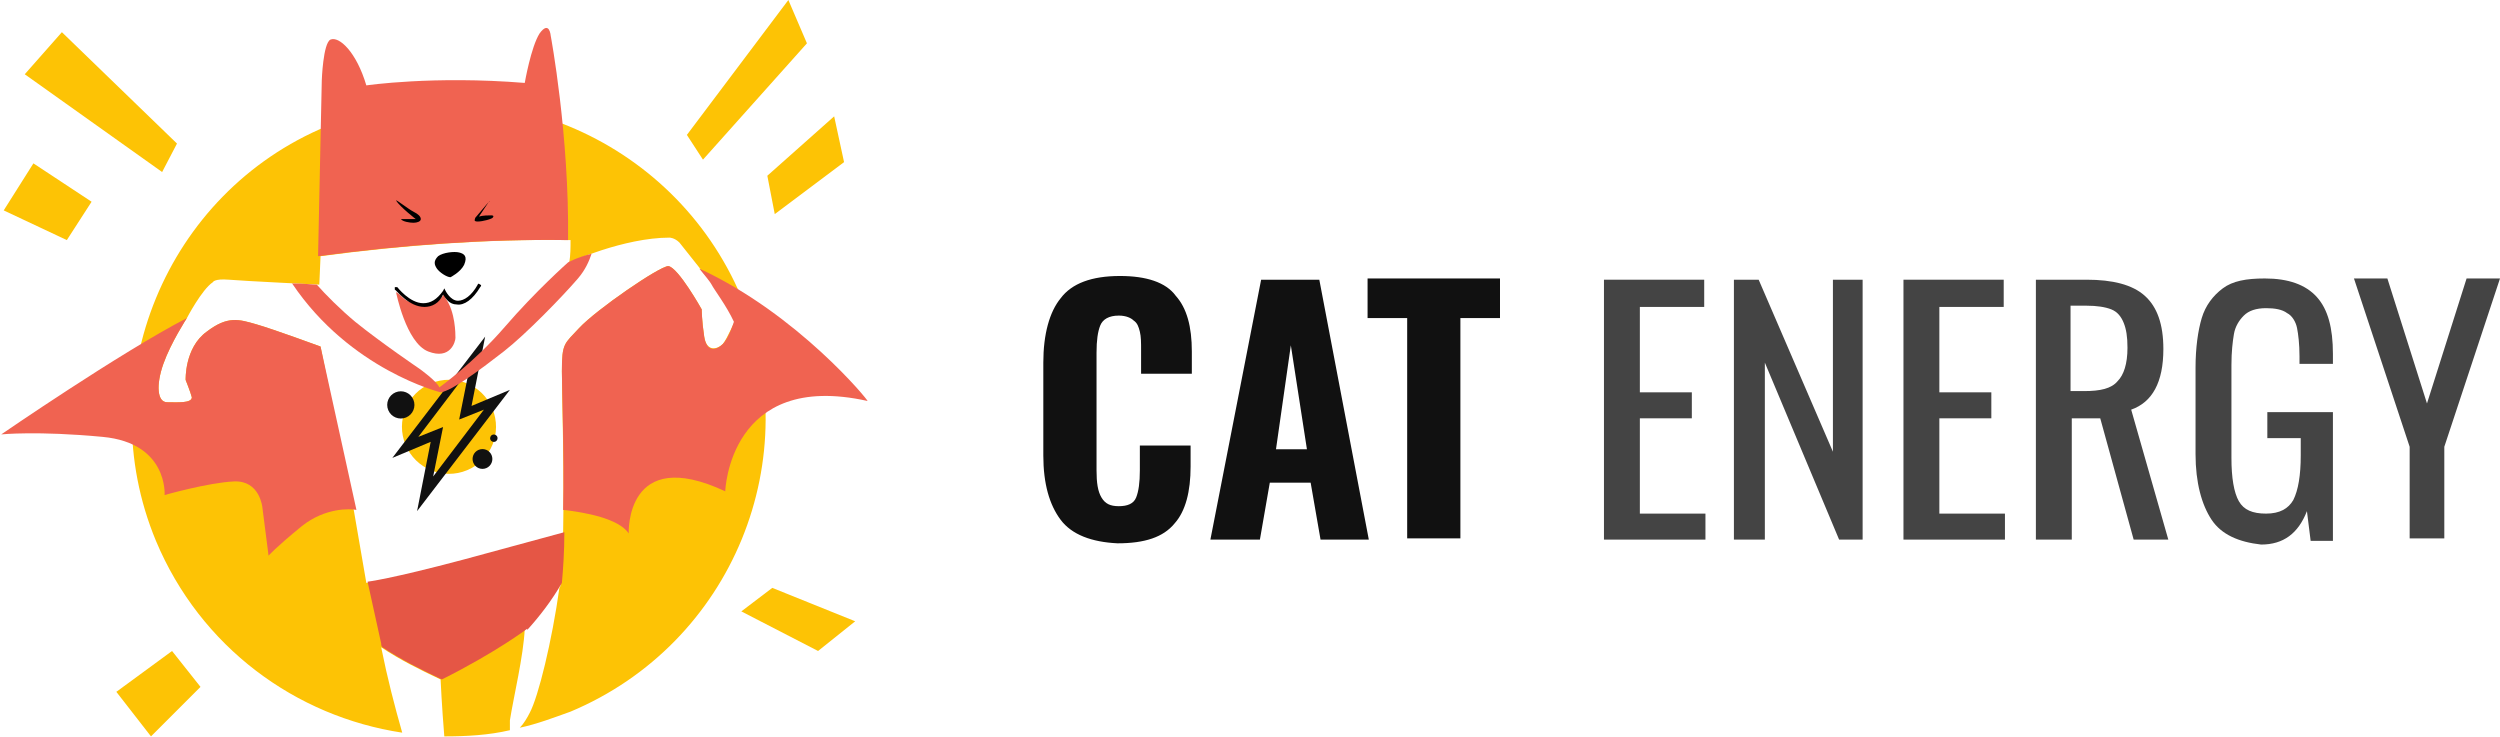
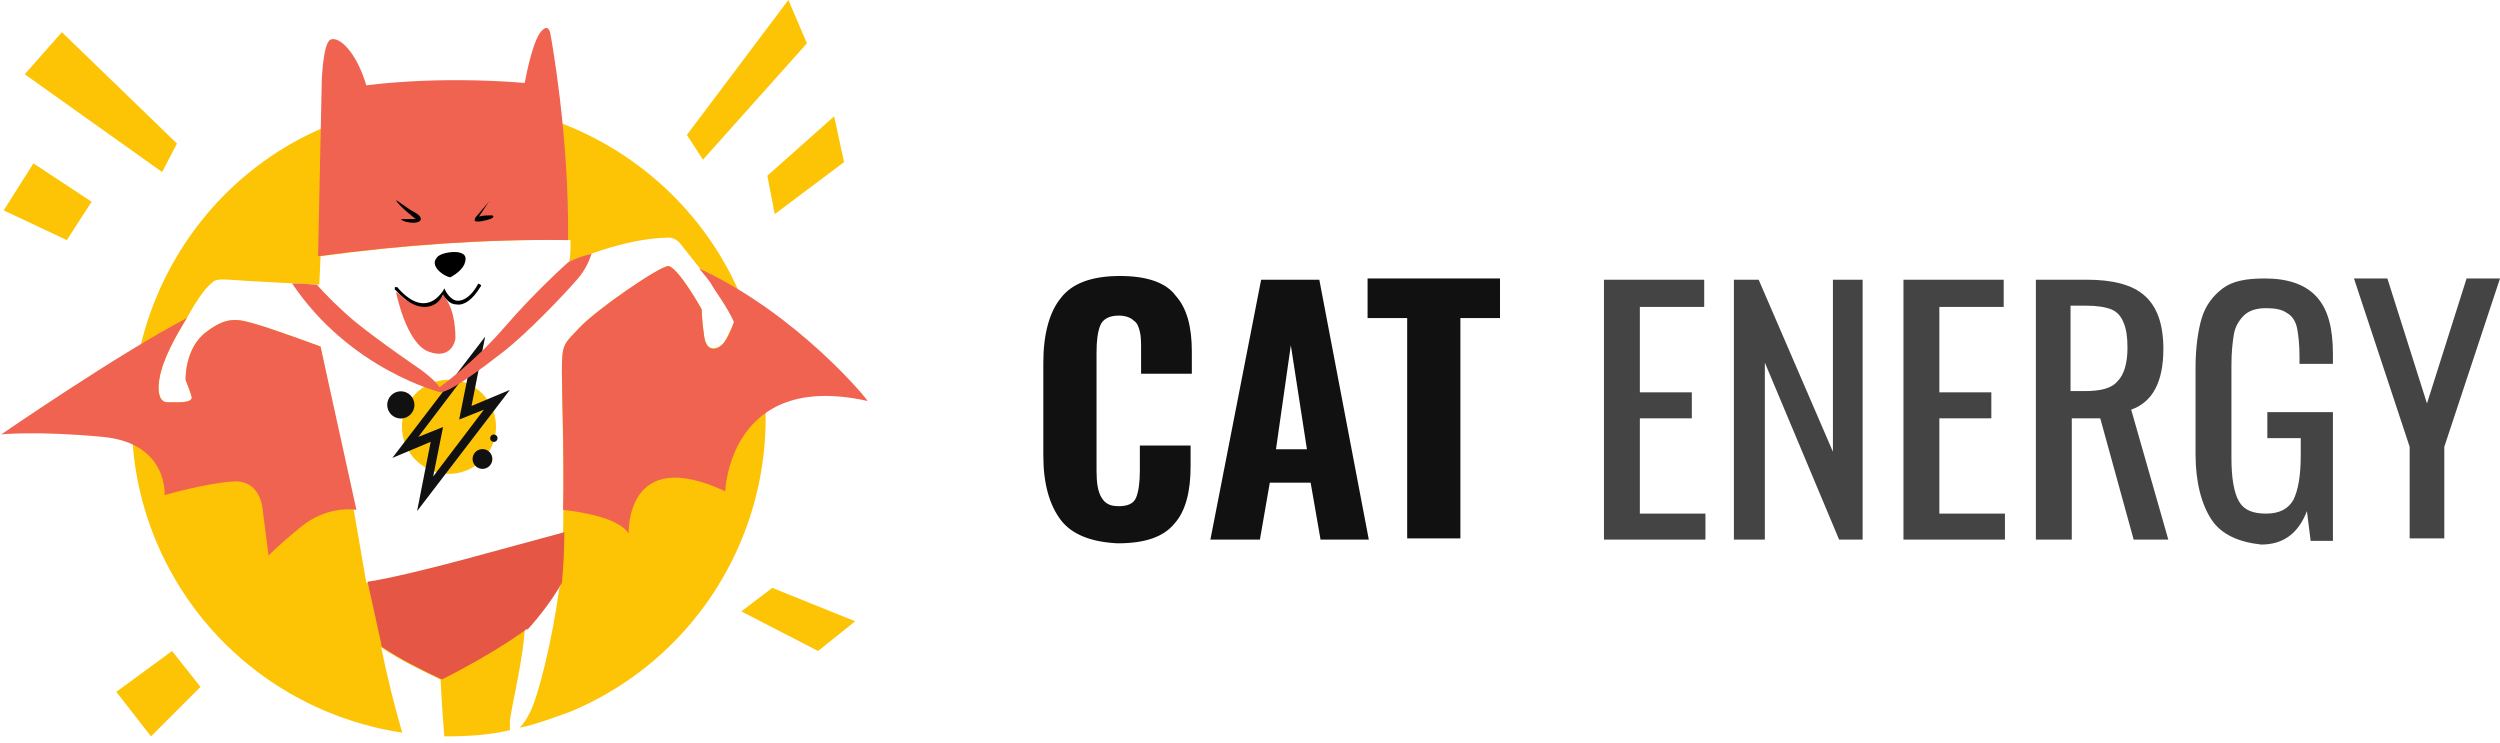
- <svg xmlns="http://www.w3.org/2000/svg" version="1.1" id="Layer_1" x="0px" y="0px" viewBox="0 0 202 59.5" style="enable-background:new 0 0 202 59.5;" xml:space="preserve">
-   <style type="text/css">
-     .st0 {
-       fill: #FDC305;
-     }
-     .st1 {
-       fill: #F06351;
-     }
-     .st2 {
-       fill: #E55645;
-     }
-     .st3 {
-       fill: #111111;
-     }
-     .st4 {
-       fill: #444444;
-     }
-   </style>
-   <path class="st0" d="M59.9,24c-5.5-13-20.5-19.2-33.5-13.8S7.2,30.7,12.6,43.7c3.6,8.6,11.3,14.2,19.9,15.5   c-0.6-2.1-1.2-4.4-1.7-6.9c1.5,1,3.1,1.8,4.8,2.6c0,0,0,0,0,0c0,0,0.1,2.2,0.3,4.6c1.8,0,3.6-0.1,5.3-0.5c0-0.2,0-0.4,0-0.8   c0.3-1.9,1.1-5.2,1.2-7.4c1.1-1.1,2.1-2.3,2.9-3.7c0,0,0,0,0,0c0,0.1,0,0.3-0.1,0.4c-0.6,4.3-1.7,8.8-2.4,10.1   c-0.2,0.4-0.5,0.9-0.8,1.2c1.4-0.3,2.7-0.8,4.1-1.3C59.2,52,65.3,37,59.9,24z M58.4,27.8c-0.4,0.4-1.3,0.7-1.5-0.6S56.7,25,56.7,25   s-1.9-3.4-2.7-3.5c-0.7,0-5.8,3.5-7.2,5c-1.2,1.3-1.4,1.2-1.4,3.5c0,1.7,0.2,8.2,0.1,13.1v0v0c0,0-2.2,0.6-8.1,2.2   c-6,1.6-7.8,1.8-7.8,1.8l-1-5.8c0,0,0,0,0,0c0,0,0,0,0,0c0,0,0,0,0,0c0,0,0,0,0,0c0,0,0,0,0,0c0,0,0,0,0,0L25.9,28   c0,0-3.8-1.4-5.2-1.8c-1.4-0.4-2.3-0.7-4,0.6c-1.8,1.3-1.7,3.9-1.7,3.9s0.4,1,0.5,1.4c0,0.5-1.2,0.4-2,0.4s-0.9-1.4-0.3-3.1   c0.6-1.7,1.9-3.7,1.9-3.7s1.2-2.3,2.1-2.9c0,0,0.1-0.3,1.3-0.2c1.1,0.1,7.3,0.4,7.3,0.4l0.1-2.3c6.7-0.9,13.5-1.4,20.2-1.3   c0,0.6,0,1.2-0.1,1.8c0,0,4.4-2,8.1-2c0,0,0.4,0,0.8,0.4c0.3,0.4,2.4,3,2.7,3.4c0.2,0.4,1.2,1.7,1.8,3C59.3,26,58.8,27.3,58.4,27.8z   " />
-   <path class="st1" d="M56.5,21.7c0.5,0.6,0.9,1.1,1,1.3c0.2,0.4,1.2,1.7,1.8,3c0,0-0.4,1.3-0.9,1.8s-1.3,0.7-1.5-0.6S56.7,25,56.7,25   s-1.9-3.4-2.7-3.5c-0.7,0-5.8,3.5-7.2,5c-1.2,1.3-1.4,1.2-1.4,3.5c0,1.5,0.2,6.6,0.1,11.2c1.8,0.2,4.5,0.7,5.3,1.9   c0,0-0.3-7.2,7.8-3.4c0,0,0.3-9.8,11.5-7.3C70.2,32.4,64.5,25.4,56.5,21.7z" />
-   <path class="st1" d="M45.9,19.4c0.1-8.5-1.4-16.5-1.4-16.5s-0.1-1.3-0.9-0.2c-0.7,1.1-1.2,4-1.2,4C35,6.1,29.6,6.9,29.6,6.9   c-0.8-2.7-2.2-4-2.9-3.7C26.1,3.5,26,6.5,26,6.5l-0.3,14.2C32.4,19.8,39.2,19.3,45.9,19.4z" />
-   <path class="st2" d="M45.4,47.1c0.1-1.1,0.2-2.5,0.2-4.1c0,0-2.2,0.6-8.1,2.2c-6,1.6-7.8,1.8-7.8,1.8l1.1,5c0,0.1,0,0.2,0.1,0.3   c1.5,1,3.1,1.8,4.8,2.6c4.4-2.2,6.9-4.1,6.9-4.1c0,0,0,0,0,0.1C43.6,49.8,44.6,48.5,45.4,47.1z" />
-   <path d="M32,16.2c0-0.1,1,0.7,1.4,0.9c0.4,0.2,0.6,0.4,0.6,0.6c0,0.2-0.3,0.3-0.6,0.3s-0.9-0.1-1-0.3c0,0,0.6,0,0.9,0h0.3   C33.7,17.8,32.3,16.7,32,16.2z" />
-   <path d="M39.5,16.3c0,0-1.1,1.3-1.1,1.3c0,0.1-0.2,0.3,0.2,0.3c0.4,0,1.1-0.2,1.2-0.3c0.1-0.1,0.1-0.2-0.1-0.2c-0.2,0-0.7,0-1,0.1   L39.5,16.3C39.6,16.3,39.6,16.2,39.5,16.3z" />
-   <path d="M36.4,22.4c0,0,0.8-0.4,1.1-1c0.3-0.7,0-0.9-0.4-1s-1.3,0-1.7,0.3c-0.4,0.4-0.3,0.7-0.1,1C35.5,22,36.1,22.4,36.4,22.4z" />
-   <path class="st1" d="M35.9,23.7c0,0-0.2,0.4-0.5,0.6c-0.2,0.2-0.6,0.4-1,0.4c-0.6,0-1.1-0.2-1.5-0.4c-0.2-0.1-0.4-0.3-0.5-0.4   c-0.2-0.2-0.4-0.3-0.4-0.3s0.8,4.1,2.6,4.8c1.8,0.7,2.2-0.8,2.2-1.1c0-0.3,0-2.1-0.8-3.2C36.1,23.6,36,23.8,35.9,23.7z" />
-   <g>
-     <path d="M34.3,24.8C34.3,24.8,34.3,24.8,34.3,24.8c-1.3,0-2.3-1.4-2.4-1.4c0-0.1,0-0.2,0-0.2c0.1,0,0.2,0,0.2,0c0,0,1,1.3,2.1,1.3     c0,0,0,0,0,0c0.6,0,1.1-0.3,1.6-1l0.1-0.2l0.1,0.2c0,0,0.4,0.8,1,0.8c0.5,0,1.1-0.4,1.6-1.3c0-0.1,0.1-0.1,0.2,0     c0.1,0,0.1,0.1,0,0.2c-0.6,1-1.3,1.5-1.9,1.4c-0.6,0-0.9-0.5-1.1-0.8C35.5,24.5,34.9,24.8,34.3,24.8z" />
-   </g>
-   <ellipse transform="matrix(0.9227 -0.3855 0.3855 0.9227 -10.5155 16.6462)" class="st0" cx="36.3" cy="34.5" rx="3.8" ry="3.8" />
-   <path class="st3" d="M41.2,31.5l-3.1,1.3l1.1-5.6l-7.5,9.8l3.1-1.3l-1.1,5.6L41.2,31.5z M33.8,35.3l4.1-5.4l-0.8,4l2-0.8L35,38.5   l0.8-4L33.8,35.3z" />
-   <ellipse transform="matrix(0.9227 -0.3855 0.3855 0.9227 -10.1149 15.0347)" class="st3" cx="32.4" cy="32.7" rx="1.1" ry="1.1" />
-   <ellipse transform="matrix(0.9227 -0.3855 0.3855 0.9227 -11.304 17.8881)" class="st3" cx="39" cy="37.1" rx="0.8" ry="0.8" />
-   <ellipse transform="matrix(0.9227 -0.3855 0.3855 0.9227 -10.5603 18.1253)" class="st3" cx="39.9" cy="35.4" rx="0.3" ry="0.3" />
-   <path class="st1" d="M45.9,21.2c0,0-2.6,2.3-5.1,5.2s-5.3,4.9-5.3,4.9c-0.2-0.5-1.6-1.5-1.6-1.5s-3.1-2.1-5.2-3.8   c-1.2-1-2.4-2.2-3.1-3c-0.3,0-1.1-0.1-2-0.1c4.7,7,12,8.8,12,8.8c0.9-0.1,3.3-1.9,5.1-3.3c1.8-1.4,4.8-4.5,6-5.9   c0.6-0.7,0.9-1.4,1.1-2C46.6,20.8,45.9,21.2,45.9,21.2z" />
-   <polygon class="st0" points="65.2,3.5 56.8,12.9 55.5,10.9 63.7,0 " />
-   <polygon class="st0" points="62.6,17.3 68.2,13.1 67.4,9.4 62,14.2 " />
-   <polygon class="st0" points="59.9,49.4 66.1,52.6 69.1,50.2 62.4,47.5 " />
-   <polygon class="st0" points="2,6 5,2.6 14.3,11.6 13.1,13.9 " />
-   <polygon class="st0" points="7.4,16.3 2.7,13.2 0.3,17 5.4,19.4 " />
-   <polygon class="st0" points="13.9,52.6 9.4,55.9 12.2,59.5 16.2,55.5 " />
-   <path class="st1" d="M25.9,28c0,0-3.8-1.4-5.2-1.8c-1.4-0.4-2.3-0.7-4,0.6c-1.8,1.3-1.7,3.9-1.7,3.9s0.4,1,0.5,1.4   c0,0.5-1.2,0.4-2,0.4s-0.9-1.4-0.3-3.1c0.6-1.7,1.9-3.7,1.9-3.7c-5.4,2.8-15,9.4-15,9.4s2.9-0.3,8.2,0.2c5.3,0.5,5,4.7,5,4.7   s3.5-1,5.6-1.1c2.1-0.1,2.3,2.1,2.3,2.1l0.5,3.9c0,0,0.5-0.6,2.7-2.4c1.9-1.5,3.9-1.4,4.4-1.3c0,0,0,0,0,0L25.9,28z" />
-   <g>
-     <path class="st3" d="M85.7,42c-0.9-1.2-1.4-2.9-1.4-5.2v-7.5c0-2.3,0.5-4.1,1.4-5.2c0.9-1.2,2.5-1.8,4.8-1.8c2.1,0,3.7,0.5,4.5,1.6     c0.9,1,1.3,2.5,1.3,4.5v1.8h-4.1v-1.9c0-0.6,0-1.1-0.1-1.5c-0.1-0.4-0.2-0.7-0.5-0.9c-0.2-0.2-0.6-0.4-1.2-0.4     c-0.8,0-1.3,0.3-1.5,0.8c-0.2,0.5-0.3,1.2-0.3,2.2v9.5c0,1,0.1,1.7,0.4,2.2c0.3,0.5,0.7,0.7,1.4,0.7c0.7,0,1.2-0.2,1.4-0.7     c0.2-0.5,0.3-1.2,0.3-2.2v-2h4.1v1.7c0,2-0.4,3.6-1.3,4.6c-0.9,1.1-2.4,1.6-4.6,1.6C88.2,43.8,86.6,43.2,85.7,42z" />
-     <path class="st3" d="M101.9,22.6h4.7l4,21h-3.9l-0.8-4.6h-3.3l-0.8,4.6h-4L101.9,22.6z M105.6,36.3l-1.3-8.4l-1.2,8.4H105.6z" />
-     <path class="st3" d="M113.7,25.7h-3.2v-3.2h10.7v3.2H118v17.8h-4.3V25.7z" />
-     <path class="st4" d="M129.6,22.6h8.1v2.2h-5.2v6.9h4.2v2.1h-4.2v7.7h5.3v2.1h-8.2V22.6z" />
-     <path class="st4" d="M140.1,22.6h2l6,13.9V22.6h2.4v21h-1.9l-6-14.3v14.3h-2.5V22.6z" />
-     <path class="st4" d="M153.8,22.6h8.1v2.2h-5.2v6.9h4.2v2.1h-4.2v7.7h5.3v2.1h-8.2V22.6z" />
-     <path class="st4" d="M164.4,22.6h4.2c2.1,0,3.7,0.4,4.7,1.3c1,0.9,1.5,2.3,1.5,4.3c0,2.7-0.9,4.3-2.6,4.9l3,10.5h-2.8l-2.7-9.8     h-2.3v9.8h-2.9V22.6z M168.4,31.6c1.3,0,2.2-0.2,2.7-0.8c0.5-0.5,0.8-1.4,0.8-2.7c0-0.9-0.1-1.5-0.3-2c-0.2-0.5-0.5-0.9-1-1.1     c-0.5-0.2-1.2-0.3-2-0.3h-1.3v6.9H168.4z" />
-     <path class="st4" d="M178.7,42c-0.8-1.2-1.3-3-1.3-5.3v-7c0-1.6,0.2-3,0.5-4c0.3-1,0.9-1.8,1.7-2.4c0.8-0.6,1.9-0.8,3.4-0.8     c1.9,0,3.3,0.5,4.2,1.5c0.9,1,1.3,2.5,1.3,4.6v0.8h-2.7v-0.6c0-1-0.1-1.8-0.2-2.3c-0.1-0.5-0.4-1-0.8-1.2c-0.4-0.3-1-0.4-1.7-0.4     c-0.8,0-1.4,0.2-1.8,0.6c-0.4,0.4-0.7,0.9-0.8,1.5c-0.1,0.6-0.2,1.4-0.2,2.5V37c0,1.6,0.2,2.8,0.6,3.5c0.4,0.7,1.1,1,2.2,1     c1.1,0,1.8-0.4,2.2-1.1c0.4-0.8,0.6-2,0.6-3.6v-1.4h-2.7v-2.1h5.3v10.4h-1.8l-0.3-2.4c-0.7,1.8-1.9,2.7-3.7,2.7     C180.9,43.8,179.5,43.2,178.7,42z" />
-     <path class="st4" d="M194.7,36.1l-4.5-13.6h2.7l3.2,10.1l3.2-10.1h2.7l-4.5,13.6v7.4h-2.8V36.1z" />
-   </g>
+ <svg xmlns="http://www.w3.org/2000/svg" id="Layer_1" width="202" height="60" viewBox="0 0 202 60">
+   <style>.st0{fill:#fdc305}.st1{fill:#f06351}.st3{fill:#111}.st4{fill:#444}</style>
+   <path class="st0" d="M59.9 24C54.4 11 39.4 4.8 26.4 10.2S7.2 30.7 12.6 43.7c3.6 8.6 11.3 14.2 19.9 15.5-.6-2.1-1.2-4.4-1.7-6.9 1.5 1 3.1 1.8 4.8 2.6 0 0 .1 2.2.3 4.6 1.8 0 3.6-.1 5.3-.5v-.8c.3-1.9 1.1-5.2 1.2-7.4 1.1-1.1 2.1-2.3 2.9-3.7 0 .1 0 .3-.1.4-.6 4.3-1.7 8.8-2.4 10.1-.2.4-.5.9-.8 1.2 1.4-.3 2.7-.8 4.1-1.3C59.2 52 65.3 37 59.9 24zm-1.5 3.8c-.4.4-1.3.7-1.5-.6s-.2-2.2-.2-2.2-1.9-3.4-2.7-3.5c-.7 0-5.8 3.5-7.2 5-1.2 1.3-1.4 1.2-1.4 3.5 0 1.7.2 8.2.1 13.1 0 0-2.2.6-8.1 2.2-6 1.6-7.8 1.8-7.8 1.8l-1-5.8L25.9 28s-3.8-1.4-5.2-1.8c-1.4-.4-2.3-.7-4 .6-1.8 1.3-1.7 3.9-1.7 3.9s.4 1 .5 1.4c0 .5-1.2.4-2 .4s-.9-1.4-.3-3.1c.6-1.7 1.9-3.7 1.9-3.7s1.2-2.3 2.1-2.9c0 0 .1-.3 1.3-.2 1.1.1 7.3.4 7.3.4l.1-2.3c6.7-.9 13.5-1.4 20.2-1.3 0 .6 0 1.2-.1 1.8 0 0 4.4-2 8.1-2 0 0 .4 0 .8.4.3.4 2.4 3 2.7 3.4.2.4 1.2 1.7 1.8 3-.1 0-.6 1.3-1 1.8z" />
+   <path class="st1" d="M56.5 21.7c.5.6.9 1.1 1 1.3.2.4 1.2 1.7 1.8 3 0 0-.4 1.3-.9 1.8s-1.3.7-1.5-.6-.2-2.2-.2-2.2-1.9-3.4-2.7-3.5c-.7 0-5.8 3.5-7.2 5-1.2 1.3-1.4 1.2-1.4 3.5 0 1.5.2 6.6.1 11.2 1.8.2 4.5.7 5.3 1.9 0 0-.3-7.2 7.8-3.4 0 0 .3-9.8 11.5-7.3.1 0-5.6-7-13.6-10.7zM45.9 19.4c.1-8.5-1.4-16.5-1.4-16.5s-.1-1.3-.9-.2c-.7 1.1-1.2 4-1.2 4-7.4-.6-12.8.2-12.8.2-.8-2.7-2.2-4-2.9-3.7-.6.3-.7 3.3-.7 3.3l-.3 14.2c6.7-.9 13.5-1.4 20.2-1.3z" />
+   <path d="M45.4 47.1c.1-1.1.2-2.5.2-4.1 0 0-2.2.6-8.1 2.2-6 1.6-7.8 1.8-7.8 1.8l1.1 5c0 .1 0 .2.1.3 1.5 1 3.1 1.8 4.8 2.6 4.4-2.2 6.9-4.1 6.9-4.1v.1c1-1.1 2-2.4 2.8-3.8z" fill="#e55645" />
+   <path d="M32 16.2c0-.1 1 .7 1.4.9.4.2.6.4.6.6 0 .2-.3.3-.6.3s-.9-.1-1-.3h1.2c.1.1-1.3-1-1.6-1.5zM39.5 16.3l-1.1 1.3c0 .1-.2.3.2.3s1.1-.2 1.2-.3c.1-.1.1-.2-.1-.2s-.7 0-1 .1l.8-1.2c.1 0 .1-.1 0 0zM36.4 22.4s.8-.4 1.1-1c.3-.7 0-.9-.4-1s-1.3 0-1.7.3c-.4.4-.3.7-.1 1 .2.3.8.7 1.1.7z" />
+   <path class="st1" d="M35.9 23.7s-.2.4-.5.6c-.2.2-.6.4-1 .4-.6 0-1.1-.2-1.5-.4-.2-.1-.4-.3-.5-.4-.2-.2-.4-.3-.4-.3s.8 4.1 2.6 4.8c1.8.7 2.2-.8 2.2-1.1 0-.3 0-2.1-.8-3.2.1-.5 0-.3-.1-.4z" />
+   <path d="M34.3 24.8c-1.3 0-2.3-1.4-2.4-1.4v-.2h.2s1 1.3 2.1 1.3c.6 0 1.1-.3 1.6-1l.1-.2.1.2s.4.8 1 .8c.5 0 1.1-.4 1.6-1.3 0-.1.1-.1.2 0 .1 0 .1.1 0 .2-.6 1-1.3 1.5-1.9 1.4-.6 0-.9-.5-1.1-.8-.3.7-.9 1-1.5 1z" />
+   <ellipse transform="rotate(-22.676 36.253 34.547)" class="st0" cx="36.3" cy="34.5" rx="3.8" ry="3.8" />
+   <path class="st3" d="M41.2 31.5l-3.1 1.3 1.1-5.6-7.5 9.8 3.1-1.3-1.1 5.6 7.5-9.8zm-7.4 3.8l4.1-5.4-.8 4 2-.8-4.1 5.4.8-4-2 .8z" />
+   <ellipse transform="rotate(-22.676 32.435 32.742)" class="st3" cx="32.4" cy="32.7" rx="1.1" ry="1.1" />
+   <ellipse transform="rotate(-22.676 38.956 37.134)" class="st3" cx="39" cy="37.1" rx=".8" ry=".8" />
+   <ellipse transform="rotate(-22.676 39.92 35.398)" class="st3" cx="39.9" cy="35.4" rx=".3" ry=".3" />
+   <path class="st1" d="M45.9 21.2s-2.6 2.3-5.1 5.2-5.3 4.9-5.3 4.9c-.2-.5-1.6-1.5-1.6-1.5s-3.1-2.1-5.2-3.8c-1.2-1-2.4-2.2-3.1-3-.3 0-1.1-.1-2-.1 4.7 7 12 8.8 12 8.8.9-.1 3.3-1.9 5.1-3.3 1.8-1.4 4.8-4.5 6-5.9.6-.7.9-1.4 1.1-2-1.2.3-1.9.7-1.9.7z" />
+   <path class="st0" d="M65.2 3.5l-8.4 9.4-1.3-2L63.7 0zM62.6 17.3l5.6-4.2-.8-3.7-5.4 4.8zM59.9 49.4l6.2 3.2 3-2.4-6.7-2.7zM2 6l3-3.4 9.3 9-1.2 2.3zM7.4 16.3l-4.7-3.1L.3 17l5.1 2.4zM13.9 52.6l-4.5 3.3 2.8 3.6 4-4z" />
+   <path class="st1" d="M25.9 28s-3.8-1.4-5.2-1.8c-1.4-.4-2.3-.7-4 .6-1.8 1.3-1.7 3.9-1.7 3.9s.4 1 .5 1.4c0 .5-1.2.4-2 .4s-.9-1.4-.3-3.1c.6-1.7 1.9-3.7 1.9-3.7-5.4 2.8-15 9.4-15 9.4s2.9-.3 8.2.2c5.3.5 5 4.7 5 4.7s3.5-1 5.6-1.1c2.1-.1 2.3 2.1 2.3 2.1l.5 3.9s.5-.6 2.7-2.4c1.9-1.5 3.9-1.4 4.4-1.3L25.9 28z" />
+   <path class="st3" d="M85.7 42c-.9-1.2-1.4-2.9-1.4-5.2v-7.5c0-2.3.5-4.1 1.4-5.2.9-1.2 2.5-1.8 4.8-1.8 2.1 0 3.7.5 4.5 1.6.9 1 1.3 2.5 1.3 4.5v1.8h-4.1v-1.9c0-.6 0-1.1-.1-1.5-.1-.4-.2-.7-.5-.9-.2-.2-.6-.4-1.2-.4-.8 0-1.3.3-1.5.8-.2.5-.3 1.2-.3 2.2V38c0 1 .1 1.7.4 2.2.3.5.7.7 1.4.7s1.2-.2 1.4-.7c.2-.5.3-1.2.3-2.2v-2h4.1v1.7c0 2-.4 3.6-1.3 4.6-.9 1.1-2.4 1.6-4.6 1.6-2.1-.1-3.7-.7-4.6-1.9zM101.9 22.6h4.7l4 21h-3.9l-.8-4.6h-3.3l-.8 4.6h-4l4.1-21zm3.7 13.7l-1.3-8.4-1.2 8.4h2.5zM113.7 25.7h-3.2v-3.2h10.7v3.2H118v17.8h-4.3V25.7z" />
+   <path class="st4" d="M129.6 22.6h8.1v2.2h-5.2v6.9h4.2v2.1h-4.2v7.7h5.3v2.1h-8.2v-21zM140.1 22.6h2l6 13.9V22.6h2.4v21h-1.9l-6-14.3v14.3h-2.5v-21zM153.8 22.6h8.1v2.2h-5.2v6.9h4.2v2.1h-4.2v7.7h5.3v2.1h-8.2v-21zM164.4 22.6h4.2c2.1 0 3.7.4 4.7 1.3s1.5 2.3 1.5 4.3c0 2.7-.9 4.3-2.6 4.9l3 10.5h-2.8l-2.7-9.8h-2.3v9.8h-2.9v-21zm4 9c1.3 0 2.2-.2 2.7-.8.5-.5.8-1.4.8-2.7 0-.9-.1-1.5-.3-2-.2-.5-.5-.9-1-1.1-.5-.2-1.2-.3-2-.3h-1.3v6.9h1.1zM178.7 42c-.8-1.2-1.3-3-1.3-5.3v-7c0-1.6.2-3 .5-4s.9-1.8 1.7-2.4c.8-.6 1.9-.8 3.4-.8 1.9 0 3.3.5 4.2 1.5.9 1 1.3 2.5 1.3 4.6v.8h-2.7v-.6c0-1-.1-1.8-.2-2.3-.1-.5-.4-1-.8-1.2-.4-.3-1-.4-1.7-.4-.8 0-1.4.2-1.8.6-.4.4-.7.9-.8 1.5-.1.6-.2 1.4-.2 2.5V37c0 1.6.2 2.8.6 3.5.4.7 1.1 1 2.2 1s1.8-.4 2.2-1.1c.4-.8.6-2 .6-3.6v-1.4h-2.7v-2.1h5.3v10.4h-1.8l-.3-2.4c-.7 1.8-1.9 2.7-3.7 2.7-1.8-.2-3.2-.8-4-2zM194.7 36.1l-4.5-13.6h2.7l3.2 10.1 3.2-10.1h2.7l-4.5 13.6v7.4h-2.8v-7.4z" />
</svg>
